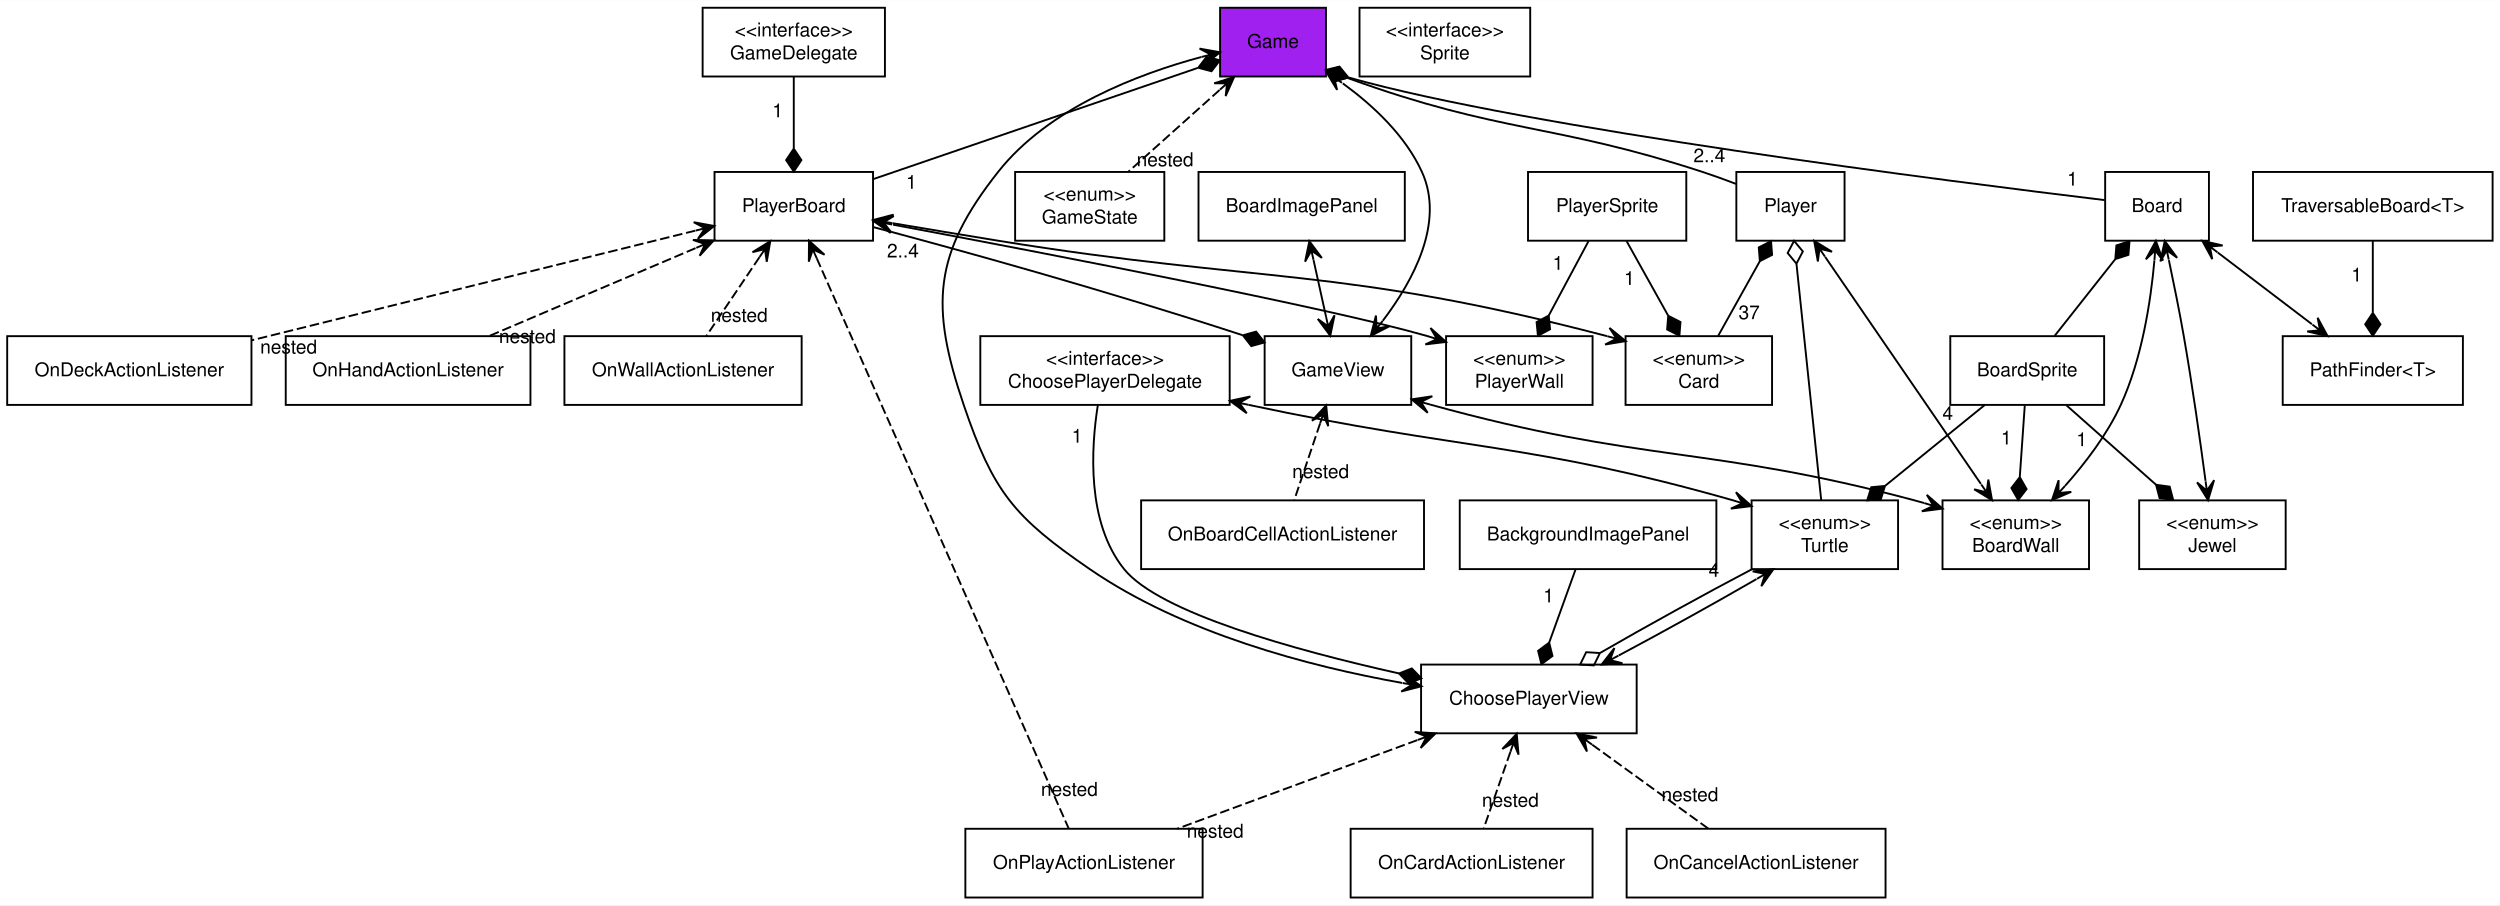
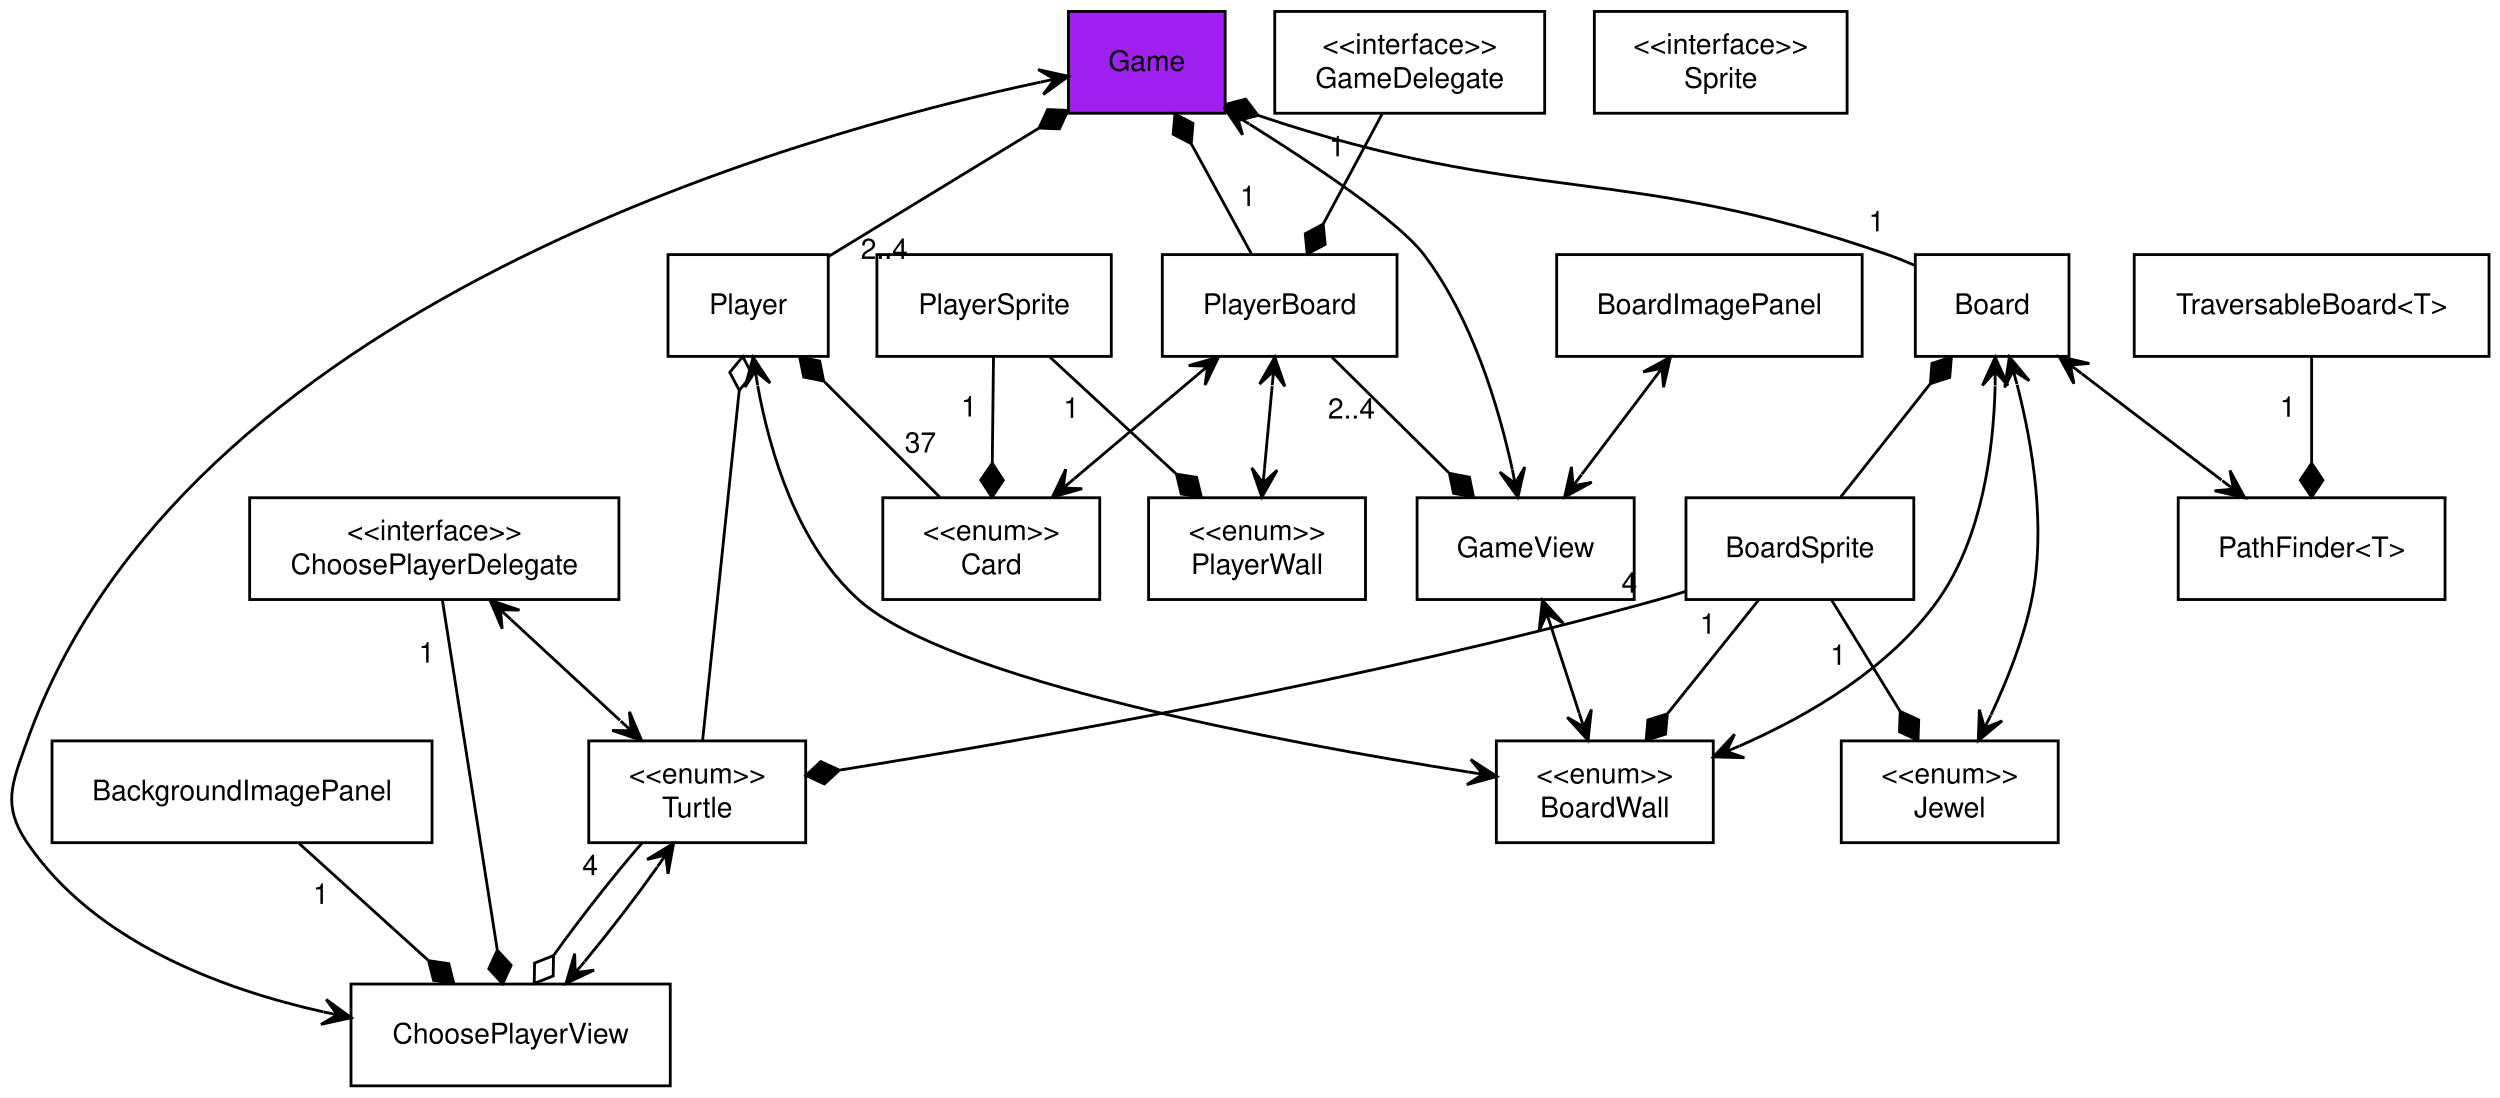
- <svg xmlns="http://www.w3.org/2000/svg" width="1309pt" height="474pt" viewBox="0.00 0.00 1309.35 474.00">
-   <g id="graph0" class="graph" transform="scale(1 1) rotate(0) translate(4 470)">
-     <polygon fill="#ffffff" stroke="transparent" points="-4,4 -4,-470 1305.353,-470 1305.353,4 -4,4" />
+ <svg xmlns="http://www.w3.org/2000/svg" width="884pt" height="388pt" viewBox="0.00 0.00 884.23 388.00">
+   <g id="graph0" class="graph" transform="scale(1 1) rotate(0) translate(4 384)">
+     <polygon fill="#ffffff" stroke="transparent" points="-4,4 -4,-384 880.227,-384 880.227,4 -4,4" />
    <g id="node1" class="node">
-       <polygon fill="#a020f0" stroke="#000000" points="690.458,-466 635.005,-466 635.005,-430 690.458,-430 690.458,-466" />
-       <text text-anchor="middle" x="662.732" y="-445" font-family="Helvetica,sans-Serif" font-size="10.00" fill="#000000">Game</text>
+       <polygon fill="#a020f0" stroke="#000000" points="429.332,-380 373.879,-380 373.879,-344 429.332,-344 429.332,-380" />
+       <text text-anchor="middle" x="401.605" y="-359" font-family="Helvetica,sans-Serif" font-size="10.00" fill="#000000">Game</text>
    </g>
    <g id="node2" class="node">
-       <polygon fill="none" stroke="#000000" points="605.804,-380 527.66,-380 527.66,-344 605.804,-344 605.804,-380" />
-       <text text-anchor="middle" x="566.732" y="-365" font-family="Helvetica,sans-Serif" font-size="10.00" fill="#000000">&lt;&lt;enum&gt;&gt;</text>
-       <text text-anchor="middle" x="566.732" y="-353" font-family="Helvetica,sans-Serif" font-size="10.00" fill="#000000">GameState</text>
+       <polygon fill="none" stroke="#000000" points="727.781,-294 673.429,-294 673.429,-258 727.781,-258 727.781,-294" />
+       <text text-anchor="middle" x="700.605" y="-273" font-family="Helvetica,sans-Serif" font-size="10.00" fill="#000000">Board</text>
    </g>
    <g id="edge1" class="edge">
-       <path fill="none" stroke="#000000" stroke-dasharray="5,2" d="M634.734,-422.919C619.474,-409.248 600.928,-392.634 587.062,-380.212" />
-       <polygon fill="#000000" stroke="#000000" points="642.373,-429.762 631.922,-426.441 638.649,-426.425 634.924,-423.089 634.924,-423.089 634.924,-423.089 638.649,-426.425 637.927,-419.737 642.373,-429.762 642.373,-429.762" />
-       <text text-anchor="middle" x="606.203" y="-383.011" font-family="Helvetica,sans-Serif" font-size="10.00" fill="#000000">nested</text>
+       <path fill="none" stroke="#000000" d="M441.006,-343.22C537.023,-310.907 570.064,-326.59 663.605,-294 666.708,-292.919 669.891,-291.645 673.024,-290.283" />
+       <polygon fill="#000000" stroke="#000000" points="440.952,-343.239 436.597,-348.986 429.617,-347.176 433.972,-341.429 440.952,-343.239" />
+       <text text-anchor="middle" x="659.726" y="-302.222" font-family="Helvetica,sans-Serif" font-size="10.00" fill="#000000">1</text>
+     </g>
+     <g id="node4" class="node">
+       <polygon fill="none" stroke="#000000" points="288.941,-294 232.269,-294 232.269,-258 288.941,-258 288.941,-294" />
+       <text text-anchor="middle" x="260.605" y="-273" font-family="Helvetica,sans-Serif" font-size="10.00" fill="#000000">Player</text>
+     </g>
+     <g id="edge3" class="edge">
+       <path fill="none" stroke="#000000" d="M363.429,-338.715C339.921,-324.377 310.294,-306.306 288.887,-293.25" />
+       <polygon fill="#000000" stroke="#000000" points="363.503,-338.76 370.709,-338.47 373.748,-345.009 366.543,-345.3 363.503,-338.76" />
+       <text text-anchor="middle" x="308.763" y="-292.472" font-family="Helvetica,sans-Serif" font-size="10.00" fill="#000000">2..4</text>
+     </g>
+     <g id="node7" class="node">
+       <polygon fill="none" stroke="#000000" points="490.115,-294 407.095,-294 407.095,-258 490.115,-258 490.115,-294" />
+       <text text-anchor="middle" x="448.605" y="-273" font-family="Helvetica,sans-Serif" font-size="10.00" fill="#000000">PlayerBoard</text>
+     </g>
+     <g id="edge11" class="edge">
+       <path fill="none" stroke="#000000" d="M417.406,-333.087C424.43,-320.235 432.486,-305.495 438.652,-294.212" />
+       <polygon fill="#000000" stroke="#000000" points="417.327,-333.231 417.96,-340.415 411.573,-343.762 410.94,-336.578 417.327,-333.231" />
+       <text text-anchor="middle" x="437.376" y="-311.171" font-family="Helvetica,sans-Serif" font-size="10.00" fill="#000000">1</text>
+     </g>
+     <g id="node10" class="node">
+       <polygon fill="none" stroke="#000000" points="233.062,-36 120.148,-36 120.148,0 233.062,0 233.062,-36" />
+       <text text-anchor="middle" x="176.605" y="-15" font-family="Helvetica,sans-Serif" font-size="10.00" fill="#000000">ChoosePlayerView</text>
+     </g>
+     <g id="edge27" class="edge">
+       <path fill="none" stroke="#000000" d="M364.072,-355.028C276.142,-336.269 60.134,-275.373 5.605,-122 .245,-106.924 -3.378,-99.24 5.605,-86 28.988,-51.538 72.893,-34.541 110.359,-26.158" />
+       <polygon fill="#000000" stroke="#000000" points="373.896,-357.061 363.191,-359.441 369,-356.048 364.103,-355.034 364.103,-355.034 364.103,-355.034 369,-356.048 365.015,-350.628 373.896,-357.061 373.896,-357.061" />
+       <polygon fill="#000000" stroke="#000000" points="120.23,-24.11 111.353,-30.548 115.334,-25.126 110.439,-26.141 110.439,-26.141 110.439,-26.141 115.334,-25.126 109.525,-21.735 120.23,-24.11 120.23,-24.11" />
+     </g>
+     <g id="node16" class="node">
+       <polygon fill="none" stroke="#000000" points="573.997,-208 497.213,-208 497.213,-172 573.997,-172 573.997,-208" />
+       <text text-anchor="middle" x="535.605" y="-187" font-family="Helvetica,sans-Serif" font-size="10.00" fill="#000000">GameView</text>
+     </g>
+     <g id="edge23" class="edge">
+       <path fill="none" stroke="#000000" d="M437.971,-340.114C462.066,-325.003 490.802,-305.611 499.605,-294 516.646,-271.524 526.005,-240.387 530.874,-218.052" />
+       <polygon fill="#000000" stroke="#000000" points="429.349,-345.466 435.472,-336.369 433.597,-342.829 437.845,-340.192 437.845,-340.192 437.845,-340.192 433.597,-342.829 440.218,-344.015 429.349,-345.466 429.349,-345.466" />
+       <polygon fill="#000000" stroke="#000000" points="532.863,-208.172 535.301,-218.863 531.876,-213.073 530.89,-217.975 530.89,-217.975 530.89,-217.975 531.876,-213.073 526.478,-217.087 532.863,-208.172 532.863,-208.172" />
    </g>
    <g id="node3" class="node">
-       <polygon fill="none" stroke="#000000" points="1152.908,-380 1098.556,-380 1098.556,-344 1152.908,-344 1152.908,-380" />
-       <text text-anchor="middle" x="1125.732" y="-359" font-family="Helvetica,sans-Serif" font-size="10.00" fill="#000000">Board</text>
+       <polygon fill="none" stroke="#000000" points="672.894,-208 592.316,-208 592.316,-172 672.894,-172 672.894,-208" />
+       <text text-anchor="middle" x="632.605" y="-187" font-family="Helvetica,sans-Serif" font-size="10.00" fill="#000000">BoardSprite</text>
    </g>
    <g id="edge2" class="edge">
-       <path fill="none" stroke="#000000" d="M702.319,-429.473C794.825,-403.135 1019.98,-374.721 1098.362,-365.249" />
-       <polygon fill="#000000" stroke="#000000" points="702.168,-429.519 697.59,-435.09 690.686,-433.007 695.265,-427.435 702.168,-429.519" />
-       <text text-anchor="middle" x="1081.399" y="-372.845" font-family="Helvetica,sans-Serif" font-size="10.00" fill="#000000">1</text>
+       <path fill="none" stroke="#000000" d="M678.664,-248.25C668.29,-235.131 656.197,-219.837 647.005,-208.212" />
+       <polygon fill="#000000" stroke="#000000" points="678.741,-248.349 685.6,-250.574 686.184,-257.762 679.325,-255.536 678.741,-248.349" />
+     </g>
+     <g id="node15" class="node">
+       <polygon fill="none" stroke="#000000" points="601.968,-122 525.242,-122 525.242,-86 601.968,-86 601.968,-122" />
+       <text text-anchor="middle" x="563.605" y="-107" font-family="Helvetica,sans-Serif" font-size="10.00" fill="#000000">&lt;&lt;enum&gt;&gt;</text>
+       <text text-anchor="middle" x="563.605" y="-95" font-family="Helvetica,sans-Serif" font-size="10.00" fill="#000000">BoardWall</text>
+     </g>
+     <g id="edge14" class="edge">
+       <path fill="none" stroke="#000000" d="M701.663,-247.463C701.111,-225.047 697.153,-194.04 681.605,-172 664.565,-147.844 636.023,-131.063 611.279,-120.216" />
+       <polygon fill="#000000" stroke="#000000" points="701.696,-257.7 697.164,-247.714 701.68,-252.7 701.664,-247.7 701.664,-247.7 701.664,-247.7 701.68,-252.7 706.164,-247.685 701.696,-257.7 701.696,-257.7" />
+       <polygon fill="#000000" stroke="#000000" points="602.014,-116.346 612.976,-116.047 606.628,-118.273 611.241,-120.2 611.241,-120.2 611.241,-120.2 606.628,-118.273 609.507,-124.352 602.014,-116.346 602.014,-116.346" />
+     </g>
+     <g id="node17" class="node">
+       <polygon fill="none" stroke="#000000" points="723.968,-122 647.242,-122 647.242,-86 723.968,-86 723.968,-122" />
+       <text text-anchor="middle" x="685.605" y="-107" font-family="Helvetica,sans-Serif" font-size="10.00" fill="#000000">&lt;&lt;enum&gt;&gt;</text>
+       <text text-anchor="middle" x="685.605" y="-95" font-family="Helvetica,sans-Serif" font-size="10.00" fill="#000000">Jewel</text>
+     </g>
+     <g id="edge18" class="edge">
+       <path fill="none" stroke="#000000" d="M709.444,-247.958C714.851,-226.928 719.816,-197.5 714.605,-172 711.747,-158.01 705.895,-143.336 700.192,-131.216" />
+       <polygon fill="#000000" stroke="#000000" points="706.713,-257.839 705.04,-247.001 708.046,-253.019 709.378,-248.2 709.378,-248.2 709.378,-248.2 708.046,-253.019 713.715,-249.399 706.713,-257.839 706.713,-257.839" />
+       <polygon fill="#000000" stroke="#000000" points="695.711,-122.105 704.162,-129.091 697.918,-126.591 700.125,-131.078 700.125,-131.078 700.125,-131.078 697.918,-126.591 696.087,-133.064 695.711,-122.105 695.711,-122.105" />
+     </g>
+     <g id="node20" class="node">
+       <polygon fill="none" stroke="#000000" points="860.793,-208 766.418,-208 766.418,-172 860.793,-172 860.793,-208" />
+       <text text-anchor="middle" x="813.605" y="-187" font-family="Helvetica,sans-Serif" font-size="10.00" fill="#000000">PathFinder&lt;T&gt;</text>
+     </g>
+     <g id="edge29" class="edge">
+       <path fill="none" stroke="#000000" d="M732.354,-251.837C747.781,-240.096 766.276,-226.021 781.72,-214.266" />
+       <polygon fill="#000000" stroke="#000000" points="724.294,-257.972 729.526,-248.334 728.273,-254.944 732.251,-251.915 732.251,-251.915 732.251,-251.915 728.273,-254.944 734.977,-255.496 724.294,-257.972 724.294,-257.972" />
+       <polygon fill="#000000" stroke="#000000" points="789.948,-208.005 784.716,-217.642 785.969,-211.033 781.99,-214.061 781.99,-214.061 781.99,-214.061 785.969,-211.033 779.265,-210.48 789.948,-208.005 789.948,-208.005" />
+     </g>
+     <g id="node8" class="node">
+       <polygon fill="none" stroke="#000000" points="280.968,-122 204.242,-122 204.242,-86 280.968,-86 280.968,-122" />
+       <text text-anchor="middle" x="242.605" y="-107" font-family="Helvetica,sans-Serif" font-size="10.00" fill="#000000">&lt;&lt;enum&gt;&gt;</text>
+       <text text-anchor="middle" x="242.605" y="-95" font-family="Helvetica,sans-Serif" font-size="10.00" fill="#000000">Turtle</text>
+     </g>
+     <g id="edge7" class="edge">
+       <path fill="none" stroke="#000000" d="M592.109,-174.853C588.911,-173.832 585.716,-172.866 582.605,-172 481.407,-143.832 360.191,-122.469 293.27,-111.722" />
+       <polygon fill="#000000" stroke="#000000" points="292.879,-111.66 286.326,-114.67 281.028,-109.778 287.581,-106.769 292.879,-111.66" />
+       <text text-anchor="middle" x="572.274" y="-174.419" font-family="Helvetica,sans-Serif" font-size="10.00" fill="#000000">4</text>
+     </g>
+     <g id="edge13" class="edge">
+       <path fill="none" stroke="#000000" d="M617.972,-171.762C608.641,-160.132 596.369,-144.836 585.846,-131.72" />
+       <polygon fill="#000000" stroke="#000000" points="585.727,-131.572 578.852,-129.395 578.217,-122.212 585.092,-124.389 585.727,-131.572" />
+       <text text-anchor="middle" x="600.036" y="-159.913" font-family="Helvetica,sans-Serif" font-size="10.00" fill="#000000">1</text>
+     </g>
+     <g id="edge17" class="edge">
+       <path fill="none" stroke="#000000" d="M643.845,-171.762C650.872,-160.36 660.07,-145.434 668.045,-132.494" />
+       <polygon fill="#000000" stroke="#000000" points="668.086,-132.428 667.828,-125.221 674.381,-122.212 674.639,-129.419 668.086,-132.428" />
+       <text text-anchor="middle" x="646.159" y="-148.896" font-family="Helvetica,sans-Serif" font-size="10.00" fill="#000000">1</text>
+     </g>
+     <g id="node6" class="node">
+       <polygon fill="none" stroke="#000000" points="384.968,-208 308.242,-208 308.242,-172 384.968,-172 384.968,-208" />
+       <text text-anchor="middle" x="346.605" y="-193" font-family="Helvetica,sans-Serif" font-size="10.00" fill="#000000">&lt;&lt;enum&gt;&gt;</text>
+       <text text-anchor="middle" x="346.605" y="-181" font-family="Helvetica,sans-Serif" font-size="10.00" fill="#000000">Card</text>
+     </g>
+     <g id="edge4" class="edge">
+       <path fill="none" stroke="#000000" d="M287.586,-249.019C300.873,-235.732 316.541,-220.065 328.393,-208.212" />
+       <polygon fill="#000000" stroke="#000000" points="287.329,-249.276 285.915,-256.347 278.844,-257.762 280.258,-250.69 287.329,-249.276" />
+       <text text-anchor="middle" x="321.553" y="-224.006" font-family="Helvetica,sans-Serif" font-size="10.00" fill="#000000">37</text>
+     </g>
+     <g id="edge8" class="edge">
+       <path fill="none" stroke="#000000" d="M257.451,-245.857C253.705,-210.067 247.579,-151.529 244.499,-122.098" />
+       <polygon fill="none" stroke="#000000" points="257.464,-245.983 262.067,-251.534 258.713,-257.918 254.11,-252.367 257.464,-245.983" />
+     </g>
+     <g id="edge15" class="edge">
+       <path fill="none" stroke="#000000" d="M263.985,-247.636C268.284,-224.101 277.963,-191.448 299.605,-172 331.206,-143.602 448.326,-121.591 515.473,-110.975" />
+       <polygon fill="#000000" stroke="#000000" points="262.364,-257.728 259.507,-247.141 263.157,-252.791 263.95,-247.854 263.95,-247.854 263.95,-247.854 263.157,-252.791 268.393,-248.568 262.364,-257.728 262.364,-257.728" />
+       <polygon fill="#000000" stroke="#000000" points="525.4,-109.431 516.211,-115.415 520.46,-110.2 515.519,-110.968 515.519,-110.968 515.519,-110.968 520.46,-110.2 514.827,-106.522 525.4,-109.431 525.4,-109.431" />
    </g>
    <g id="node5" class="node">
-       <polygon fill="none" stroke="#000000" points="962.068,-380 905.396,-380 905.396,-344 962.068,-344 962.068,-380" />
-       <text text-anchor="middle" x="933.732" y="-359" font-family="Helvetica,sans-Serif" font-size="10.00" fill="#000000">Player</text>
-     </g>
-     <g id="edge4" class="edge">
-       <path fill="none" stroke="#000000" d="M702.087,-429.11C782.39,-399.919 808.85,-405.774 887.732,-380 893.438,-378.136 899.463,-375.945 905.206,-373.746" />
-       <polygon fill="#000000" stroke="#000000" points="701.632,-429.279 697.406,-435.122 690.387,-433.468 694.613,-427.625 701.632,-429.279" />
-       <text text-anchor="middle" x="891.275" y="-385.096" font-family="Helvetica,sans-Serif" font-size="10.00" fill="#000000">2..4</text>
-     </g>
-     <g id="node8" class="node">
-       <polygon fill="none" stroke="#000000" points="453.242,-380 370.222,-380 370.222,-344 453.242,-344 453.242,-380" />
-       <text text-anchor="middle" x="411.732" y="-359" font-family="Helvetica,sans-Serif" font-size="10.00" fill="#000000">PlayerBoard</text>
+       <polygon fill="none" stroke="#000000" points="389.055,-294 306.155,-294 306.155,-258 389.055,-258 389.055,-294" />
+       <text text-anchor="middle" x="347.605" y="-273" font-family="Helvetica,sans-Serif" font-size="10.00" fill="#000000">PlayerSprite</text>
+     </g>
+     <g id="edge5" class="edge">
+       <path fill="none" stroke="#000000" d="M347.393,-257.762C347.267,-246.93 347.104,-232.918 346.959,-220.449" />
+       <polygon fill="#000000" stroke="#000000" points="346.957,-220.211 342.887,-214.258 346.817,-208.212 350.887,-214.165 346.957,-220.211" />
+       <text text-anchor="middle" x="338.731" y="-236.735" font-family="Helvetica,sans-Serif" font-size="10.00" fill="#000000">1</text>
+     </g>
+     <g id="node18" class="node">
+       <polygon fill="none" stroke="#000000" points="478.968,-208 402.242,-208 402.242,-172 478.968,-172 478.968,-208" />
+       <text text-anchor="middle" x="440.605" y="-193" font-family="Helvetica,sans-Serif" font-size="10.00" fill="#000000">&lt;&lt;enum&gt;&gt;</text>
+       <text text-anchor="middle" x="440.605" y="-181" font-family="Helvetica,sans-Serif" font-size="10.00" fill="#000000">PlayerWall</text>
+     </g>
+     <g id="edge19" class="edge">
+       <path fill="none" stroke="#000000" d="M367.328,-257.762C380.275,-245.79 397.422,-229.933 411.874,-216.569" />
+       <polygon fill="#000000" stroke="#000000" points="412.1,-216.359 413.79,-209.349 420.911,-208.212 419.221,-215.222 412.1,-216.359" />
+       <text text-anchor="middle" x="374.898" y="-236.249" font-family="Helvetica,sans-Serif" font-size="10.00" fill="#000000">1</text>
+     </g>
+     <g id="edge6" class="edge">
+       <path fill="none" stroke="#000000" d="M419.303,-251.294C405.679,-239.808 389.516,-226.18 375.894,-214.695" />
+       <polygon fill="#000000" stroke="#000000" points="426.974,-257.762 416.428,-254.756 423.151,-254.539 419.328,-251.316 419.328,-251.316 419.328,-251.316 423.151,-254.539 422.229,-247.875 426.974,-257.762 426.974,-257.762" />
+       <polygon fill="#000000" stroke="#000000" points="368.206,-208.212 378.752,-211.218 372.028,-211.435 375.851,-214.658 375.851,-214.658 375.851,-214.658 372.028,-211.435 372.95,-218.099 368.206,-208.212 368.206,-208.212" />
+     </g>
+     <g id="edge21" class="edge">
+       <path fill="none" stroke="#000000" d="M467.056,-257.762C479.052,-245.904 494.903,-230.234 508.341,-216.951" />
+       <polygon fill="#000000" stroke="#000000" points="508.647,-216.648 510.102,-209.585 517.181,-208.212 515.726,-215.275 508.647,-216.648" />
+       <text text-anchor="middle" x="474.005" y="-236.008" font-family="Helvetica,sans-Serif" font-size="10.00" fill="#000000">2..4</text>
+     </g>
+     <g id="edge20" class="edge">
+       <path fill="none" stroke="#000000" d="M445.952,-247.476C445.077,-238.072 444.105,-227.622 443.232,-218.239" />
+       <polygon fill="#000000" stroke="#000000" points="446.909,-257.762 441.502,-248.221 446.445,-252.783 445.982,-247.805 445.982,-247.805 445.982,-247.805 446.445,-252.783 450.463,-247.388 446.909,-257.762 446.909,-257.762" />
+       <polygon fill="#000000" stroke="#000000" points="442.299,-208.212 447.706,-217.752 442.762,-213.191 443.226,-218.169 443.226,-218.169 443.226,-218.169 442.762,-213.191 438.745,-218.586 442.299,-208.212 442.299,-208.212" />
+     </g>
+     <g id="edge26" class="edge">
+       <path fill="none" stroke="#000000" d="M222.972,-85.762C212.962,-74.246 201.119,-59.135 191.799,-46.106" />
+       <polygon fill="none" stroke="#000000" points="191.779,-46.078 185.075,-43.422 184.949,-36.212 191.653,-38.868 191.779,-46.078" />
+       <text text-anchor="middle" x="204.752" y="-74.515" font-family="Helvetica,sans-Serif" font-size="10.00" fill="#000000">4</text>
+     </g>
+     <g id="node9" class="node">
+       <polygon fill="none" stroke="#000000" points="214.907,-208 84.303,-208 84.303,-172 214.907,-172 214.907,-208" />
+       <text text-anchor="middle" x="149.605" y="-193" font-family="Helvetica,sans-Serif" font-size="10.00" fill="#000000">&lt;&lt;interface&gt;&gt;</text>
+       <text text-anchor="middle" x="149.605" y="-181" font-family="Helvetica,sans-Serif" font-size="10.00" fill="#000000">ChoosePlayerDelegate</text>
+     </g>
+     <g id="edge9" class="edge">
+       <path fill="none" stroke="#000000" d="M176.728,-164.919C188.855,-153.704 203.124,-140.51 215.275,-129.273" />
+       <polygon fill="#000000" stroke="#000000" points="169.328,-171.762 173.615,-161.668 172.999,-168.367 176.67,-164.972 176.67,-164.972 176.67,-164.972 172.999,-168.367 179.725,-168.276 169.328,-171.762 169.328,-171.762" />
+       <polygon fill="#000000" stroke="#000000" points="222.911,-122.212 218.624,-132.305 219.24,-125.607 215.569,-129.001 215.569,-129.001 215.569,-129.001 219.24,-125.607 212.513,-125.698 222.911,-122.212 222.911,-122.212" />
+     </g>
+     <g id="edge25" class="edge">
+       <path fill="none" stroke="#000000" d="M152.444,-171.918C157.062,-142.497 166.251,-83.96 171.87,-48.162" />
+       <polygon fill="#000000" stroke="#000000" points="171.903,-47.953 168.882,-41.405 173.764,-36.098 176.785,-42.645 171.903,-47.953" />
+       <text text-anchor="middle" x="146.905" y="-149.7" font-family="Helvetica,sans-Serif" font-size="10.00" fill="#000000">1</text>
+     </g>
+     <g id="edge10" class="edge">
+       <path fill="none" stroke="#000000" d="M202.76,-43.932C211.532,-54.517 220.933,-66.749 228.486,-77.402" />
+       <polygon fill="#000000" stroke="#000000" points="196.215,-36.212 206.114,-40.93 199.448,-40.026 202.682,-43.84 202.682,-43.84 202.682,-43.84 199.448,-40.026 199.249,-46.75 196.215,-36.212 196.215,-36.212" />
+       <polygon fill="#000000" stroke="#000000" points="234.244,-85.762 224.866,-80.079 231.408,-81.644 228.571,-77.526 228.571,-77.526 228.571,-77.526 231.408,-81.644 232.277,-74.974 234.244,-85.762 234.244,-85.762" />
+     </g>
+     <g id="node11" class="node">
+       <polygon fill="none" stroke="#000000" points="542.343,-380 446.867,-380 446.867,-344 542.343,-344 542.343,-380" />
+       <text text-anchor="middle" x="494.605" y="-365" font-family="Helvetica,sans-Serif" font-size="10.00" fill="#000000">&lt;&lt;interface&gt;&gt;</text>
+       <text text-anchor="middle" x="494.605" y="-353" font-family="Helvetica,sans-Serif" font-size="10.00" fill="#000000">GameDelegate</text>
    </g>
    <g id="edge12" class="edge">
-       <path fill="none" stroke="#000000" d="M623.269,-434.479C576.996,-418.624 500.633,-392.46 453.419,-376.283" />
-       <polygon fill="#000000" stroke="#000000" points="623.559,-434.578 630.532,-432.739 634.912,-438.468 627.939,-440.307 623.559,-434.578" />
-       <text text-anchor="middle" x="473.307" y="-371.163" font-family="Helvetica,sans-Serif" font-size="10.00" fill="#000000">1</text>
-     </g>
-     <g id="node11" class="node">
-       <polygon fill="none" stroke="#000000" points="853.189,-122 740.275,-122 740.275,-86 853.189,-86 853.189,-122" />
-       <text text-anchor="middle" x="796.732" y="-101" font-family="Helvetica,sans-Serif" font-size="10.00" fill="#000000">ChoosePlayerView</text>
-     </g>
-     <g id="edge33" class="edge">
-       <path fill="none" stroke="#000000" d="M625.259,-440.225C592.171,-431.363 545.192,-413.538 518.732,-380 484.784,-336.97 483.112,-309.9 500.732,-258 516.221,-212.377 527.017,-199.278 566.732,-172 615.759,-138.326 681.68,-121.06 730.38,-112.375" />
-       <polygon fill="#000000" stroke="#000000" points="635.044,-442.695 624.247,-444.611 630.196,-441.472 625.348,-440.248 625.348,-440.248 625.348,-440.248 630.196,-441.472 626.45,-435.885 635.044,-442.695 635.044,-442.695" />
-       <polygon fill="#000000" stroke="#000000" points="740.498,-110.649 731.397,-116.766 735.569,-111.49 730.64,-112.331 730.64,-112.331 730.64,-112.331 735.569,-111.49 729.884,-107.895 740.498,-110.649 740.498,-110.649" />
-     </g>
-     <g id="node21" class="node">
-       <polygon fill="none" stroke="#000000" points="735.124,-294 658.34,-294 658.34,-258 735.124,-258 735.124,-294" />
-       <text text-anchor="middle" x="696.732" y="-273" font-family="Helvetica,sans-Serif" font-size="10.00" fill="#000000">GameView</text>
+       <path fill="none" stroke="#000000" d="M484.85,-343.762C478.812,-332.474 470.927,-317.732 464.054,-304.883" />
+       <polygon fill="#000000" stroke="#000000" points="464.006,-304.793 457.649,-301.389 458.347,-294.212 464.704,-297.616 464.006,-304.793" />
+       <text text-anchor="middle" x="468.847" y="-328.765" font-family="Helvetica,sans-Serif" font-size="10.00" fill="#000000">1</text>
+     </g>
+     <g id="node12" class="node">
+       <polygon fill="none" stroke="#000000" points="148.808,-122 14.403,-122 14.403,-86 148.808,-86 148.808,-122" />
+       <text text-anchor="middle" x="81.605" y="-101" font-family="Helvetica,sans-Serif" font-size="10.00" fill="#000000">BackgroundImagePanel</text>
+     </g>
+     <g id="edge24" class="edge">
+       <path fill="none" stroke="#000000" d="M101.752,-85.762C114.977,-73.79 132.493,-57.933 147.256,-44.569" />
+       <polygon fill="#000000" stroke="#000000" points="147.591,-44.266 149.355,-37.273 156.487,-36.212 154.724,-43.204 147.591,-44.266" />
+       <text text-anchor="middle" x="109.518" y="-64.331" font-family="Helvetica,sans-Serif" font-size="10.00" fill="#000000">1</text>
+     </g>
+     <g id="node13" class="node">
+       <polygon fill="none" stroke="#000000" points="654.63,-294 546.58,-294 546.58,-258 654.63,-258 654.63,-294" />
+       <text text-anchor="middle" x="600.605" y="-273" font-family="Helvetica,sans-Serif" font-size="10.00" fill="#000000">BoardImagePanel</text>
+     </g>
+     <g id="edge22" class="edge">
+       <path fill="none" stroke="#000000" d="M580.79,-249.783C572.771,-239.173 563.529,-226.946 555.501,-216.324" />
+       <polygon fill="#000000" stroke="#000000" points="586.82,-257.762 577.201,-252.497 583.806,-253.773 580.791,-249.784 580.791,-249.784 580.791,-249.784 583.806,-253.773 584.381,-247.071 586.82,-257.762 586.82,-257.762" />
+       <polygon fill="#000000" stroke="#000000" points="549.37,-208.212 558.99,-213.476 552.385,-212.201 555.4,-216.19 555.4,-216.19 555.4,-216.19 552.385,-212.201 551.81,-218.903 549.37,-208.212 549.37,-208.212" />
+     </g>
+     <g id="node14" class="node">
+       <polygon fill="none" stroke="#000000" points="649.304,-380 559.907,-380 559.907,-344 649.304,-344 649.304,-380" />
+       <text text-anchor="middle" x="604.605" y="-365" font-family="Helvetica,sans-Serif" font-size="10.00" fill="#000000">&lt;&lt;interface&gt;&gt;</text>
+       <text text-anchor="middle" x="604.605" y="-353" font-family="Helvetica,sans-Serif" font-size="10.00" fill="#000000">Sprite</text>
+     </g>
+     <g id="edge16" class="edge">
+       <path fill="none" stroke="#000000" d="M544.64,-162.25C547.81,-152.514 551.37,-141.578 554.543,-131.835" />
+       <polygon fill="#000000" stroke="#000000" points="541.543,-171.762 540.36,-160.86 543.091,-167.007 544.639,-162.253 544.639,-162.253 544.639,-162.253 543.091,-167.007 548.918,-163.646 541.543,-171.762 541.543,-171.762" />
+       <polygon fill="#000000" stroke="#000000" points="557.676,-122.212 558.859,-133.114 556.128,-126.966 554.58,-131.721 554.58,-131.721 554.58,-131.721 556.128,-126.966 550.301,-130.328 557.676,-122.212 557.676,-122.212" />
+     </g>
+     <g id="node19" class="node">
+       <polygon fill="none" stroke="#000000" points="876.348,-294 750.862,-294 750.862,-258 876.348,-258 876.348,-294" />
+       <text text-anchor="middle" x="813.605" y="-273" font-family="Helvetica,sans-Serif" font-size="10.00" fill="#000000">TraversableBoard&lt;T&gt;</text>
    </g>
    <g id="edge28" class="edge">
-       <path fill="none" stroke="#000000" d="M699.28,-426.383C715.152,-414.828 732.071,-399.041 740.732,-380 752.699,-353.69 736.29,-323.192 720.219,-302.055" />
-       <polygon fill="#000000" stroke="#000000" points="690.628,-432.36 696.298,-422.974 694.742,-429.518 698.856,-426.676 698.856,-426.676 698.856,-426.676 694.742,-429.518 701.413,-430.378 690.628,-432.36 690.628,-432.36" />
-       <polygon fill="#000000" stroke="#000000" points="713.904,-294.164 723.666,-299.16 717.028,-298.067 720.152,-301.971 720.152,-301.971 720.152,-301.971 717.028,-298.067 716.639,-304.783 713.904,-294.164 713.904,-294.164" />
-     </g>
-     <g id="node4" class="node">
-       <polygon fill="none" stroke="#000000" points="1098.021,-294 1017.443,-294 1017.443,-258 1098.021,-258 1098.021,-294" />
-       <text text-anchor="middle" x="1057.732" y="-273" font-family="Helvetica,sans-Serif" font-size="10.00" fill="#000000">BoardSprite</text>
-     </g>
-     <g id="edge3" class="edge">
-       <path fill="none" stroke="#000000" d="M1103.79,-334.25C1093.417,-321.131 1081.324,-305.837 1072.132,-294.212" />
-       <polygon fill="#000000" stroke="#000000" points="1103.868,-334.349 1110.727,-336.574 1111.311,-343.762 1104.452,-341.536 1103.868,-334.349" />
-     </g>
-     <g id="node20" class="node">
-       <polygon fill="none" stroke="#000000" points="1090.095,-208 1013.369,-208 1013.369,-172 1090.095,-172 1090.095,-208" />
-       <text text-anchor="middle" x="1051.732" y="-193" font-family="Helvetica,sans-Serif" font-size="10.00" fill="#000000">&lt;&lt;enum&gt;&gt;</text>
-       <text text-anchor="middle" x="1051.732" y="-181" font-family="Helvetica,sans-Serif" font-size="10.00" fill="#000000">BoardWall</text>
-     </g>
-     <g id="edge19" class="edge">
-       <path fill="none" stroke="#000000" d="M1124.359,-333.75C1122.43,-312.162 1117.804,-282.116 1106.732,-258 1099.612,-242.492 1088.144,-227.495 1077.518,-215.549" />
-       <polygon fill="#000000" stroke="#000000" points="1125.125,-343.897 1119.885,-334.264 1124.748,-338.911 1124.372,-333.925 1124.372,-333.925 1124.372,-333.925 1124.748,-338.911 1128.86,-333.587 1125.125,-343.897 1125.125,-343.897" />
-       <polygon fill="#000000" stroke="#000000" points="1070.71,-208.165 1080.797,-212.468 1074.099,-211.841 1077.488,-215.518 1077.488,-215.518 1077.488,-215.518 1074.099,-211.841 1074.18,-218.568 1070.71,-208.165 1070.71,-208.165" />
-     </g>
-     <g id="node22" class="node">
-       <polygon fill="none" stroke="#000000" points="1193.095,-208 1116.369,-208 1116.369,-172 1193.095,-172 1193.095,-208" />
-       <text text-anchor="middle" x="1154.732" y="-193" font-family="Helvetica,sans-Serif" font-size="10.00" fill="#000000">&lt;&lt;enum&gt;&gt;</text>
-       <text text-anchor="middle" x="1154.732" y="-181" font-family="Helvetica,sans-Serif" font-size="10.00" fill="#000000">Jewel</text>
-     </g>
-     <g id="edge23" class="edge">
-       <path fill="none" stroke="#000000" d="M1131.928,-333.819C1134.51,-321.609 1137.435,-307.132 1139.732,-294 1144.201,-268.445 1148.334,-239.189 1151.125,-218.229" />
-       <polygon fill="#000000" stroke="#000000" points="1129.772,-343.873 1127.468,-333.152 1130.82,-338.985 1131.869,-334.096 1131.869,-334.096 1131.869,-334.096 1130.82,-338.985 1136.268,-335.039 1129.772,-343.873 1129.772,-343.873" />
-       <polygon fill="#000000" stroke="#000000" points="1152.457,-208.089 1155.616,-218.589 1151.806,-213.046 1151.155,-218.004 1151.155,-218.004 1151.155,-218.004 1151.806,-213.046 1146.693,-217.417 1152.457,-208.089 1152.457,-208.089" />
-     </g>
-     <g id="node28" class="node">
-       <polygon fill="none" stroke="#000000" points="1285.919,-294 1191.544,-294 1191.544,-258 1285.919,-258 1285.919,-294" />
-       <text text-anchor="middle" x="1238.732" y="-273" font-family="Helvetica,sans-Serif" font-size="10.00" fill="#000000">PathFinder&lt;T&gt;</text>
-     </g>
-     <g id="edge38" class="edge">
-       <path fill="none" stroke="#000000" d="M1157.481,-337.837C1172.908,-326.096 1191.402,-312.021 1206.847,-300.266" />
-       <polygon fill="#000000" stroke="#000000" points="1149.42,-343.972 1154.653,-334.334 1153.399,-340.943 1157.378,-337.915 1157.378,-337.915 1157.378,-337.915 1153.399,-340.943 1160.103,-341.496 1149.42,-343.972 1149.42,-343.972" />
-       <polygon fill="#000000" stroke="#000000" points="1215.075,-294.005 1209.842,-303.642 1211.096,-297.033 1207.117,-300.061 1207.117,-300.061 1207.117,-300.061 1211.096,-297.033 1204.392,-296.48 1215.075,-294.005 1215.075,-294.005" />
-     </g>
-     <g id="node9" class="node">
-       <polygon fill="none" stroke="#000000" points="990.095,-208 913.369,-208 913.369,-172 990.095,-172 990.095,-208" />
-       <text text-anchor="middle" x="951.732" y="-193" font-family="Helvetica,sans-Serif" font-size="10.00" fill="#000000">&lt;&lt;enum&gt;&gt;</text>
-       <text text-anchor="middle" x="951.732" y="-181" font-family="Helvetica,sans-Serif" font-size="10.00" fill="#000000">Turtle</text>
-     </g>
-     <g id="edge8" class="edge">
-       <path fill="none" stroke="#000000" d="M1035.511,-257.972C1020.388,-245.702 1000.149,-229.281 983.351,-215.653" />
-       <polygon fill="#000000" stroke="#000000" points="983.243,-215.565 976.063,-214.891 973.924,-208.005 981.103,-208.679 983.243,-215.565" />
-       <text text-anchor="middle" x="1016.11" y="-250.115" font-family="Helvetica,sans-Serif" font-size="10.00" fill="#000000">4</text>
-     </g>
-     <g id="edge18" class="edge">
-       <path fill="none" stroke="#000000" d="M1056.46,-257.762C1055.704,-246.93 1054.726,-232.918 1053.856,-220.449" />
-       <polygon fill="#000000" stroke="#000000" points="1053.838,-220.183 1049.43,-214.476 1053.003,-208.212 1057.41,-213.919 1053.838,-220.183" />
-       <text text-anchor="middle" x="1046.766" y="-237.268" font-family="Helvetica,sans-Serif" font-size="10.00" fill="#000000">1</text>
-     </g>
-     <g id="edge22" class="edge">
-       <path fill="none" stroke="#000000" d="M1078.303,-257.762C1091.935,-245.676 1110.033,-229.63 1125.195,-216.187" />
-       <polygon fill="#000000" stroke="#000000" points="1125.211,-216.173 1127.047,-209.2 1134.19,-208.212 1132.354,-215.186 1125.211,-216.173" />
-       <text text-anchor="middle" x="1086.259" y="-236.412" font-family="Helvetica,sans-Serif" font-size="10.00" fill="#000000">1</text>
-     </g>
-     <g id="node7" class="node">
-       <polygon fill="none" stroke="#000000" points="924.095,-294 847.369,-294 847.369,-258 924.095,-258 924.095,-294" />
-       <text text-anchor="middle" x="885.732" y="-279" font-family="Helvetica,sans-Serif" font-size="10.00" fill="#000000">&lt;&lt;enum&gt;&gt;</text>
-       <text text-anchor="middle" x="885.732" y="-267" font-family="Helvetica,sans-Serif" font-size="10.00" fill="#000000">Card</text>
-     </g>
-     <g id="edge5" class="edge">
-       <path fill="none" stroke="#000000" d="M917.595,-333.087C910.421,-320.235 902.194,-305.495 895.897,-294.212" />
-       <polygon fill="#000000" stroke="#000000" points="917.704,-333.283 924.121,-336.573 923.552,-343.762 917.135,-340.472 917.704,-333.283" />
-       <text text-anchor="middle" x="912.112" y="-302.92" font-family="Helvetica,sans-Serif" font-size="10.00" fill="#000000">37</text>
-     </g>
-     <g id="edge9" class="edge">
-       <path fill="none" stroke="#000000" d="M936.886,-331.858C940.632,-296.067 946.758,-237.529 949.838,-208.098" />
-       <polygon fill="none" stroke="#000000" points="936.873,-331.983 940.227,-338.367 935.624,-343.918 932.271,-337.534 936.873,-331.983" />
-     </g>
-     <g id="edge20" class="edge">
-       <path fill="none" stroke="#000000" d="M951.886,-335.539C974.039,-303.247 1011.28,-248.963 1033.479,-216.606" />
-       <polygon fill="#000000" stroke="#000000" points="946.137,-343.918 948.083,-333.126 948.966,-339.795 951.794,-335.672 951.794,-335.672 951.794,-335.672 948.966,-339.795 955.505,-338.218 946.137,-343.918 946.137,-343.918" />
-       <polygon fill="#000000" stroke="#000000" points="1039.316,-208.098 1037.37,-218.889 1036.487,-212.221 1033.659,-216.344 1033.659,-216.344 1033.659,-216.344 1036.487,-212.221 1029.948,-213.798 1039.316,-208.098 1039.316,-208.098" />
-     </g>
-     <g id="node6" class="node">
-       <polygon fill="none" stroke="#000000" points="879.182,-380 796.282,-380 796.282,-344 879.182,-344 879.182,-380" />
-       <text text-anchor="middle" x="837.732" y="-359" font-family="Helvetica,sans-Serif" font-size="10.00" fill="#000000">PlayerSprite</text>
-     </g>
-     <g id="edge6" class="edge">
-       <path fill="none" stroke="#000000" d="M847.912,-343.762C854.212,-332.474 862.439,-317.732 869.611,-304.883" />
-       <polygon fill="#000000" stroke="#000000" points="869.719,-304.69 869.15,-297.502 875.567,-294.212 876.136,-301.401 869.719,-304.69" />
-       <text text-anchor="middle" x="849.365" y="-320.815" font-family="Helvetica,sans-Serif" font-size="10.00" fill="#000000">1</text>
-     </g>
-     <g id="node23" class="node">
-       <polygon fill="none" stroke="#000000" points="830.095,-294 753.369,-294 753.369,-258 830.095,-258 830.095,-294" />
-       <text text-anchor="middle" x="791.732" y="-279" font-family="Helvetica,sans-Serif" font-size="10.00" fill="#000000">&lt;&lt;enum&gt;&gt;</text>
-       <text text-anchor="middle" x="791.732" y="-267" font-family="Helvetica,sans-Serif" font-size="10.00" fill="#000000">PlayerWall</text>
-     </g>
-     <g id="edge24" class="edge">
-       <path fill="none" stroke="#000000" d="M827.977,-343.762C821.939,-332.474 814.054,-317.732 807.181,-304.883" />
-       <polygon fill="#000000" stroke="#000000" points="807.133,-304.793 800.776,-301.389 801.473,-294.212 807.83,-297.616 807.133,-304.793" />
-       <text text-anchor="middle" x="811.974" y="-328.765" font-family="Helvetica,sans-Serif" font-size="10.00" fill="#000000">1</text>
-     </g>
-     <g id="edge7" class="edge">
-       <path fill="none" stroke="#000000" d="M463.431,-353.178C480.978,-350.217 500.701,-346.925 518.732,-344 657.631,-321.466 697.84,-330.62 837.676,-294.004" />
-       <polygon fill="#000000" stroke="#000000" points="453.381,-354.878 462.49,-348.773 458.311,-354.044 463.241,-353.21 463.241,-353.21 463.241,-353.21 458.311,-354.044 463.991,-357.647 453.381,-354.878 453.381,-354.878" />
-       <polygon fill="#000000" stroke="#000000" points="847.475,-291.406 838.962,-298.318 842.642,-292.688 837.809,-293.969 837.809,-293.969 837.809,-293.969 842.642,-292.688 836.656,-289.619 847.475,-291.406 847.475,-291.406" />
-     </g>
-     <g id="node13" class="node">
-       <polygon fill="none" stroke="#000000" points="127.697,-294 -.233,-294 -.233,-258 127.697,-258 127.697,-294" />
-       <text text-anchor="middle" x="63.732" y="-273" font-family="Helvetica,sans-Serif" font-size="10.00" fill="#000000">OnDeckActionListener</text>
-     </g>
-     <g id="edge14" class="edge">
-       <path fill="none" stroke="#000000" stroke-dasharray="5,2" d="M360.165,-349.257C298.26,-333.958 194.438,-308.301 127.541,-291.769" />
-       <polygon fill="#000000" stroke="#000000" points="370.101,-351.712 359.313,-353.681 365.247,-350.512 360.393,-349.313 360.393,-349.313 360.393,-349.313 365.247,-350.512 361.472,-344.944 370.101,-351.712 370.101,-351.712" />
-       <text text-anchor="middle" x="147.166" y="-284.912" font-family="Helvetica,sans-Serif" font-size="10.00" fill="#000000">nested</text>
-     </g>
-     <g id="node14" class="node">
-       <polygon fill="none" stroke="#000000" points="273.815,-294 145.649,-294 145.649,-258 273.815,-258 273.815,-294" />
-       <text text-anchor="middle" x="209.732" y="-273" font-family="Helvetica,sans-Serif" font-size="10.00" fill="#000000">OnHandActionListener</text>
-     </g>
-     <g id="edge15" class="edge">
-       <path fill="none" stroke="#000000" stroke-dasharray="5,2" d="M360.273,-340.092C326.82,-325.849 283.73,-307.504 252.228,-294.092" />
-       <polygon fill="#000000" stroke="#000000" points="369.877,-344.181 358.914,-344.404 365.277,-342.222 360.677,-340.264 360.677,-340.264 360.677,-340.264 365.277,-342.222 362.439,-336.123 369.877,-344.181 369.877,-344.181" />
-       <text text-anchor="middle" x="272.216" y="-290.416" font-family="Helvetica,sans-Serif" font-size="10.00" fill="#000000">nested</text>
-     </g>
-     <g id="node15" class="node">
-       <polygon fill="none" stroke="#000000" points="625.865,-36 501.599,-36 501.599,0 625.865,0 625.865,-36" />
-       <text text-anchor="middle" x="563.732" y="-15" font-family="Helvetica,sans-Serif" font-size="10.00" fill="#000000">OnPlayActionListener</text>
-     </g>
-     <g id="edge16" class="edge">
-       <path fill="none" stroke="#000000" stroke-dasharray="5,2" d="M423.741,-334.823C453.59,-267.268 530.548,-93.101 555.669,-36.247" />
-       <polygon fill="#000000" stroke="#000000" points="419.69,-343.989 419.616,-333.024 421.711,-339.416 423.732,-334.842 423.732,-334.842 423.732,-334.842 421.711,-339.416 427.848,-336.661 419.69,-343.989 419.69,-343.989" />
-       <text text-anchor="middle" x="556.075" y="-53.243" font-family="Helvetica,sans-Serif" font-size="10.00" fill="#000000">nested</text>
-     </g>
-     <g id="node16" class="node">
-       <polygon fill="none" stroke="#000000" points="415.854,-294 291.61,-294 291.61,-258 415.854,-258 415.854,-294" />
-       <text text-anchor="middle" x="353.732" y="-273" font-family="Helvetica,sans-Serif" font-size="10.00" fill="#000000">OnWallActionListener</text>
-     </g>
-     <g id="edge17" class="edge">
-       <path fill="none" stroke="#000000" stroke-dasharray="5,2" d="M393.794,-335.402C384.778,-322.034 374.085,-306.178 366.015,-294.212" />
-       <polygon fill="#000000" stroke="#000000" points="399.432,-343.762 390.109,-337.987 396.636,-339.616 393.84,-335.471 393.84,-335.471 393.84,-335.471 396.636,-339.616 397.571,-332.955 399.432,-343.762 399.432,-343.762" />
-       <text text-anchor="middle" x="383.157" y="-301.514" font-family="Helvetica,sans-Serif" font-size="10.00" fill="#000000">nested</text>
-     </g>
-     <g id="edge26" class="edge">
-       <path fill="none" stroke="#000000" d="M453.566,-351.076C498.743,-339.042 573.027,-318.573 646.529,-294.591" />
-       <polygon fill="#000000" stroke="#000000" points="646.916,-294.464 651.365,-288.789 658.315,-290.713 653.866,-296.388 646.916,-294.464" />
-       <text text-anchor="middle" x="468.886" y="-335.219" font-family="Helvetica,sans-Serif" font-size="10.00" fill="#000000">2..4</text>
-     </g>
-     <g id="edge25" class="edge">
-       <path fill="none" stroke="#000000" d="M463.726,-352.383C543.366,-337.477 691.788,-308.959 743.732,-294 743.831,-293.971 743.93,-293.943 744.029,-293.914" />
-       <polygon fill="#000000" stroke="#000000" points="453.43,-354.306 462.434,-348.046 458.345,-353.388 463.26,-352.47 463.26,-352.47 463.26,-352.47 458.345,-353.388 464.086,-356.893 453.43,-354.306 453.43,-354.306" />
-       <polygon fill="#000000" stroke="#000000" points="753.398,-290.98 745.2,-298.263 748.626,-292.474 743.855,-293.969 743.855,-293.969 743.855,-293.969 748.626,-292.474 742.51,-289.675 753.398,-290.98 753.398,-290.98" />
-     </g>
-     <g id="edge32" class="edge">
-       <path fill="none" stroke="#000000" d="M913.625,-171.972C889.37,-159.243 858.205,-142.048 834.099,-128.137" />
-       <polygon fill="none" stroke="#000000" points="833.94,-128.044 826.742,-128.481 823.57,-122.005 830.768,-121.568 833.94,-128.044" />
-       <text text-anchor="middle" x="893.649" y="-167.981" font-family="Helvetica,sans-Serif" font-size="10.00" fill="#000000">4</text>
-     </g>
-     <g id="node10" class="node">
-       <polygon fill="none" stroke="#000000" points="640.034,-294 509.43,-294 509.43,-258 640.034,-258 640.034,-294" />
-       <text text-anchor="middle" x="574.732" y="-279" font-family="Helvetica,sans-Serif" font-size="10.00" fill="#000000">&lt;&lt;interface&gt;&gt;</text>
-       <text text-anchor="middle" x="574.732" y="-267" font-family="Helvetica,sans-Serif" font-size="10.00" fill="#000000">ChoosePlayerDelegate</text>
-     </g>
-     <g id="edge10" class="edge">
-       <path fill="none" stroke="#000000" d="M649.949,-258.017C763.889,-233.756 796.076,-238.558 903.732,-208 903.831,-207.972 903.93,-207.944 904.029,-207.915" />
-       <polygon fill="#000000" stroke="#000000" points="640.142,-260.134 648.968,-253.625 645.029,-259.079 649.917,-258.024 649.917,-258.024 649.917,-258.024 645.029,-259.079 650.866,-262.423 640.142,-260.134 640.142,-260.134" />
-       <polygon fill="#000000" stroke="#000000" points="913.405,-205.007 905.188,-212.268 908.63,-206.488 903.854,-207.97 903.854,-207.97 903.854,-207.97 908.63,-206.488 902.521,-203.672 913.405,-205.007 913.405,-205.007" />
-     </g>
-     <g id="edge31" class="edge">
-       <path fill="none" stroke="#000000" d="M570.996,-257.998C567.4,-235.341 565.046,-196.437 584.732,-172 603.087,-149.215 673.874,-129.598 728.66,-117.37" />
-       <polygon fill="#000000" stroke="#000000" points="728.71,-117.359 733.719,-112.171 740.434,-114.799 735.425,-119.987 728.71,-117.359" />
-       <text text-anchor="middle" x="560.1" y="-238.227" font-family="Helvetica,sans-Serif" font-size="10.00" fill="#000000">1</text>
-     </g>
-     <g id="edge11" class="edge">
-       <path fill="none" stroke="#000000" d="M843.784,-126.757C866.986,-139.109 894.464,-154.348 915.939,-166.772" />
-       <polygon fill="#000000" stroke="#000000" points="834.794,-122.005 845.738,-122.7 839.215,-124.342 843.635,-126.679 843.635,-126.679 843.635,-126.679 839.215,-124.342 841.532,-130.657 834.794,-122.005 834.794,-122.005" />
-       <polygon fill="#000000" stroke="#000000" points="924.853,-171.972 913.948,-170.821 920.534,-169.452 916.215,-166.933 916.215,-166.933 916.215,-166.933 920.534,-169.452 918.482,-163.046 924.853,-171.972 924.853,-171.972" />
-     </g>
-     <g id="edge36" class="edge">
-       <path fill="none" stroke="#000000" stroke-dasharray="5,2" d="M738.288,-82.428C699.491,-68.109 649.156,-49.53 612.512,-36.005" />
-       <polygon fill="#000000" stroke="#000000" points="747.888,-85.972 736.948,-86.731 743.197,-84.24 738.506,-82.509 738.506,-82.509 738.506,-82.509 743.197,-84.24 740.064,-78.287 747.888,-85.972 747.888,-85.972" />
-       <text text-anchor="middle" x="632.444" y="-31.352" font-family="Helvetica,sans-Serif" font-size="10.00" fill="#000000">nested</text>
-     </g>
-     <g id="node25" class="node">
-       <polygon fill="none" stroke="#000000" points="983.533,-36 847.931,-36 847.931,0 983.533,0 983.533,-36" />
-       <text text-anchor="middle" x="915.732" y="-15" font-family="Helvetica,sans-Serif" font-size="10.00" fill="#000000">OnCancelActionListener</text>
-     </g>
-     <g id="edge34" class="edge">
-       <path fill="none" stroke="#000000" stroke-dasharray="5,2" d="M829.907,-80.025C849.207,-66.077 873.135,-48.785 890.818,-36.005" />
-       <polygon fill="#000000" stroke="#000000" points="821.678,-85.972 827.148,-76.467 825.731,-83.043 829.783,-80.114 829.783,-80.114 829.783,-80.114 825.731,-83.043 832.419,-83.761 821.678,-85.972 821.678,-85.972" />
-       <text text-anchor="middle" x="881.078" y="-50.472" font-family="Helvetica,sans-Serif" font-size="10.00" fill="#000000">nested</text>
-     </g>
-     <g id="node26" class="node">
-       <polygon fill="none" stroke="#000000" points="830.085,-36 703.38,-36 703.38,0 830.085,0 830.085,-36" />
-       <text text-anchor="middle" x="766.732" y="-15" font-family="Helvetica,sans-Serif" font-size="10.00" fill="#000000">OnCardActionListener</text>
-     </g>
-     <g id="edge35" class="edge">
-       <path fill="none" stroke="#000000" stroke-dasharray="5,2" d="M787.052,-76.25C782.476,-63.131 777.14,-47.837 773.085,-36.212" />
-       <polygon fill="#000000" stroke="#000000" points="790.37,-85.762 782.827,-77.802 788.723,-81.041 787.076,-76.32 787.076,-76.32 787.076,-76.32 788.723,-81.041 791.325,-74.837 790.37,-85.762 790.37,-85.762" />
-       <text text-anchor="middle" x="787.036" y="-47.543" font-family="Helvetica,sans-Serif" font-size="10.00" fill="#000000">nested</text>
-     </g>
-     <g id="node12" class="node">
-       <polygon fill="none" stroke="#000000" points="459.47,-466 363.994,-466 363.994,-430 459.47,-430 459.47,-466" />
-       <text text-anchor="middle" x="411.732" y="-451" font-family="Helvetica,sans-Serif" font-size="10.00" fill="#000000">&lt;&lt;interface&gt;&gt;</text>
-       <text text-anchor="middle" x="411.732" y="-439" font-family="Helvetica,sans-Serif" font-size="10.00" fill="#000000">GameDelegate</text>
-     </g>
-     <g id="edge13" class="edge">
-       <path fill="none" stroke="#000000" d="M411.732,-429.762C411.732,-418.93 411.732,-404.918 411.732,-392.449" />
-       <polygon fill="#000000" stroke="#000000" points="411.732,-392.212 407.732,-386.212 411.732,-380.212 415.732,-386.212 411.732,-392.212" />
-       <text text-anchor="middle" x="403.28" y="-408.635" font-family="Helvetica,sans-Serif" font-size="10.00" fill="#000000">1</text>
-     </g>
-     <g id="node17" class="node">
-       <polygon fill="none" stroke="#000000" points="894.934,-208 760.53,-208 760.53,-172 894.934,-172 894.934,-208" />
-       <text text-anchor="middle" x="827.732" y="-187" font-family="Helvetica,sans-Serif" font-size="10.00" fill="#000000">BackgroundImagePanel</text>
-     </g>
-     <g id="edge30" class="edge">
-       <path fill="none" stroke="#000000" d="M821.158,-171.762C817.171,-160.702 811.989,-146.327 807.425,-133.664" />
-       <polygon fill="#000000" stroke="#000000" points="807.366,-133.501 801.568,-129.213 803.297,-122.212 809.095,-126.5 807.366,-133.501" />
-       <text text-anchor="middle" x="807.059" y="-154.576" font-family="Helvetica,sans-Serif" font-size="10.00" fill="#000000">1</text>
-     </g>
-     <g id="node18" class="node">
-       <polygon fill="none" stroke="#000000" points="731.757,-380 623.707,-380 623.707,-344 731.757,-344 731.757,-380" />
-       <text text-anchor="middle" x="677.732" y="-359" font-family="Helvetica,sans-Serif" font-size="10.00" fill="#000000">BoardImagePanel</text>
-     </g>
-     <g id="edge27" class="edge">
-       <path fill="none" stroke="#000000" d="M683.948,-333.864C686.062,-324.293 688.424,-313.603 690.537,-304.04" />
-       <polygon fill="#000000" stroke="#000000" points="681.761,-343.762 679.525,-333.026 682.84,-338.879 683.919,-333.997 683.919,-333.997 683.919,-333.997 682.84,-338.879 688.313,-334.968 681.761,-343.762 681.761,-343.762" />
-       <polygon fill="#000000" stroke="#000000" points="692.708,-294.212 694.945,-304.947 691.63,-299.094 690.551,-303.977 690.551,-303.977 690.551,-303.977 691.63,-299.094 686.157,-303.006 692.708,-294.212 692.708,-294.212" />
-     </g>
-     <g id="node19" class="node">
-       <polygon fill="none" stroke="#000000" points="797.431,-466 708.034,-466 708.034,-430 797.431,-430 797.431,-466" />
-       <text text-anchor="middle" x="752.732" y="-451" font-family="Helvetica,sans-Serif" font-size="10.00" fill="#000000">&lt;&lt;interface&gt;&gt;</text>
-       <text text-anchor="middle" x="752.732" y="-439" font-family="Helvetica,sans-Serif" font-size="10.00" fill="#000000">Sprite</text>
-     </g>
-     <g id="edge21" class="edge">
-       <path fill="none" stroke="#000000" d="M744.98,-258.191C857.233,-227.16 890.609,-236.865 998.732,-208 1000.378,-207.561 1002.047,-207.097 1003.728,-206.614" />
-       <polygon fill="#000000" stroke="#000000" points="735.322,-260.906 743.731,-253.867 740.136,-259.553 744.949,-258.199 744.949,-258.199 744.949,-258.199 740.136,-259.553 746.167,-262.531 735.322,-260.906 735.322,-260.906" />
-       <polygon fill="#000000" stroke="#000000" points="1013.416,-203.682 1005.148,-210.886 1008.63,-205.131 1003.845,-206.579 1003.845,-206.579 1003.845,-206.579 1008.63,-205.131 1002.541,-202.272 1013.416,-203.682 1013.416,-203.682" />
-     </g>
-     <g id="node24" class="node">
-       <polygon fill="none" stroke="#000000" points="741.81,-208 593.654,-208 593.654,-172 741.81,-172 741.81,-208" />
-       <text text-anchor="middle" x="667.732" y="-187" font-family="Helvetica,sans-Serif" font-size="10.00" fill="#000000">OnBoardCellActionListener</text>
-     </g>
-     <g id="edge29" class="edge">
-       <path fill="none" stroke="#000000" stroke-dasharray="5,2" d="M687.375,-248.25C682.951,-235.131 677.793,-219.837 673.873,-208.212" />
-       <polygon fill="#000000" stroke="#000000" points="690.582,-257.762 683.122,-249.724 688.984,-253.024 687.386,-248.286 687.386,-248.286 687.386,-248.286 688.984,-253.024 691.651,-246.848 690.582,-257.762 690.582,-257.762" />
-       <text text-anchor="middle" x="687.674" y="-219.687" font-family="Helvetica,sans-Serif" font-size="10.00" fill="#000000">nested</text>
-     </g>
-     <g id="node27" class="node">
-       <polygon fill="none" stroke="#000000" points="1301.475,-380 1175.989,-380 1175.989,-344 1301.475,-344 1301.475,-380" />
-       <text text-anchor="middle" x="1238.732" y="-359" font-family="Helvetica,sans-Serif" font-size="10.00" fill="#000000">TraversableBoard&lt;T&gt;</text>
-     </g>
-     <g id="edge37" class="edge">
-       <path fill="none" stroke="#000000" d="M1238.732,-343.762C1238.732,-332.93 1238.732,-318.918 1238.732,-306.449" />
-       <polygon fill="#000000" stroke="#000000" points="1238.732,-306.212 1234.732,-300.212 1238.732,-294.212 1242.732,-300.212 1238.732,-306.212" />
-       <text text-anchor="middle" x="1230.28" y="-322.635" font-family="Helvetica,sans-Serif" font-size="10.00" fill="#000000">1</text>
+       <path fill="none" stroke="#000000" d="M813.605,-257.762C813.605,-246.93 813.605,-232.918 813.605,-220.449" />
+       <polygon fill="#000000" stroke="#000000" points="813.605,-220.212 809.605,-214.212 813.605,-208.212 817.605,-214.212 813.605,-220.212" />
+       <text text-anchor="middle" x="805.153" y="-236.636" font-family="Helvetica,sans-Serif" font-size="10.00" fill="#000000">1</text>
    </g>
  </g>
</svg>
